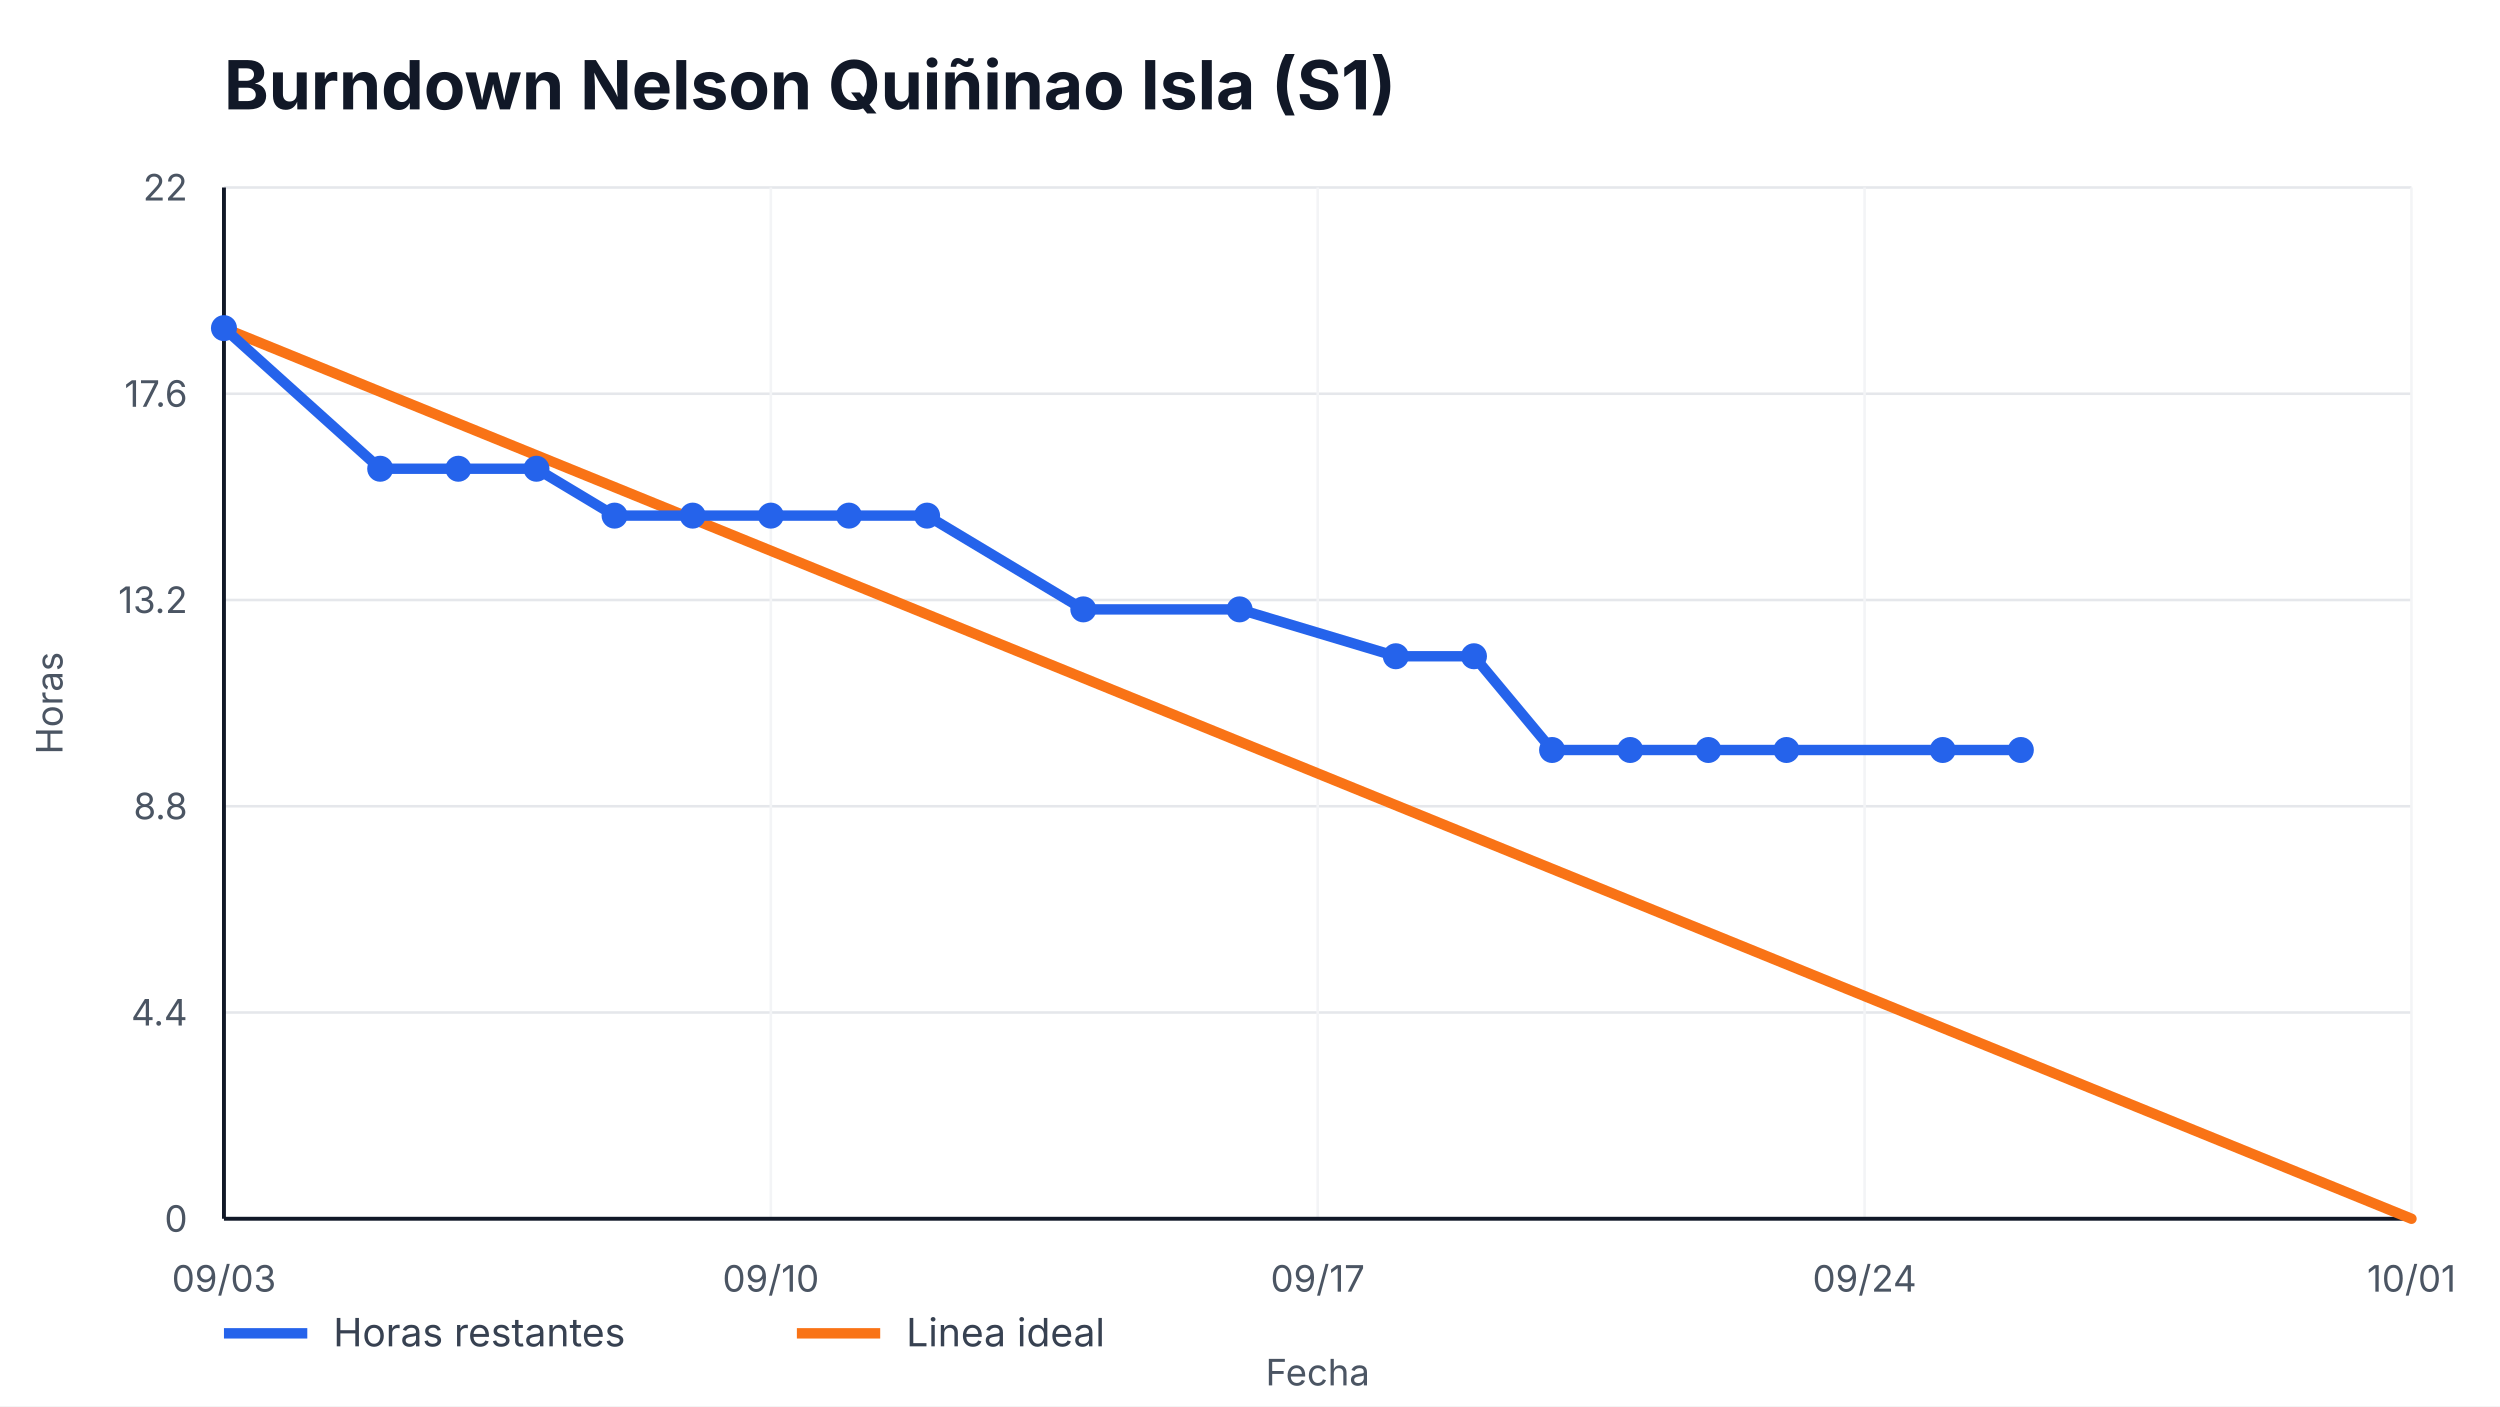
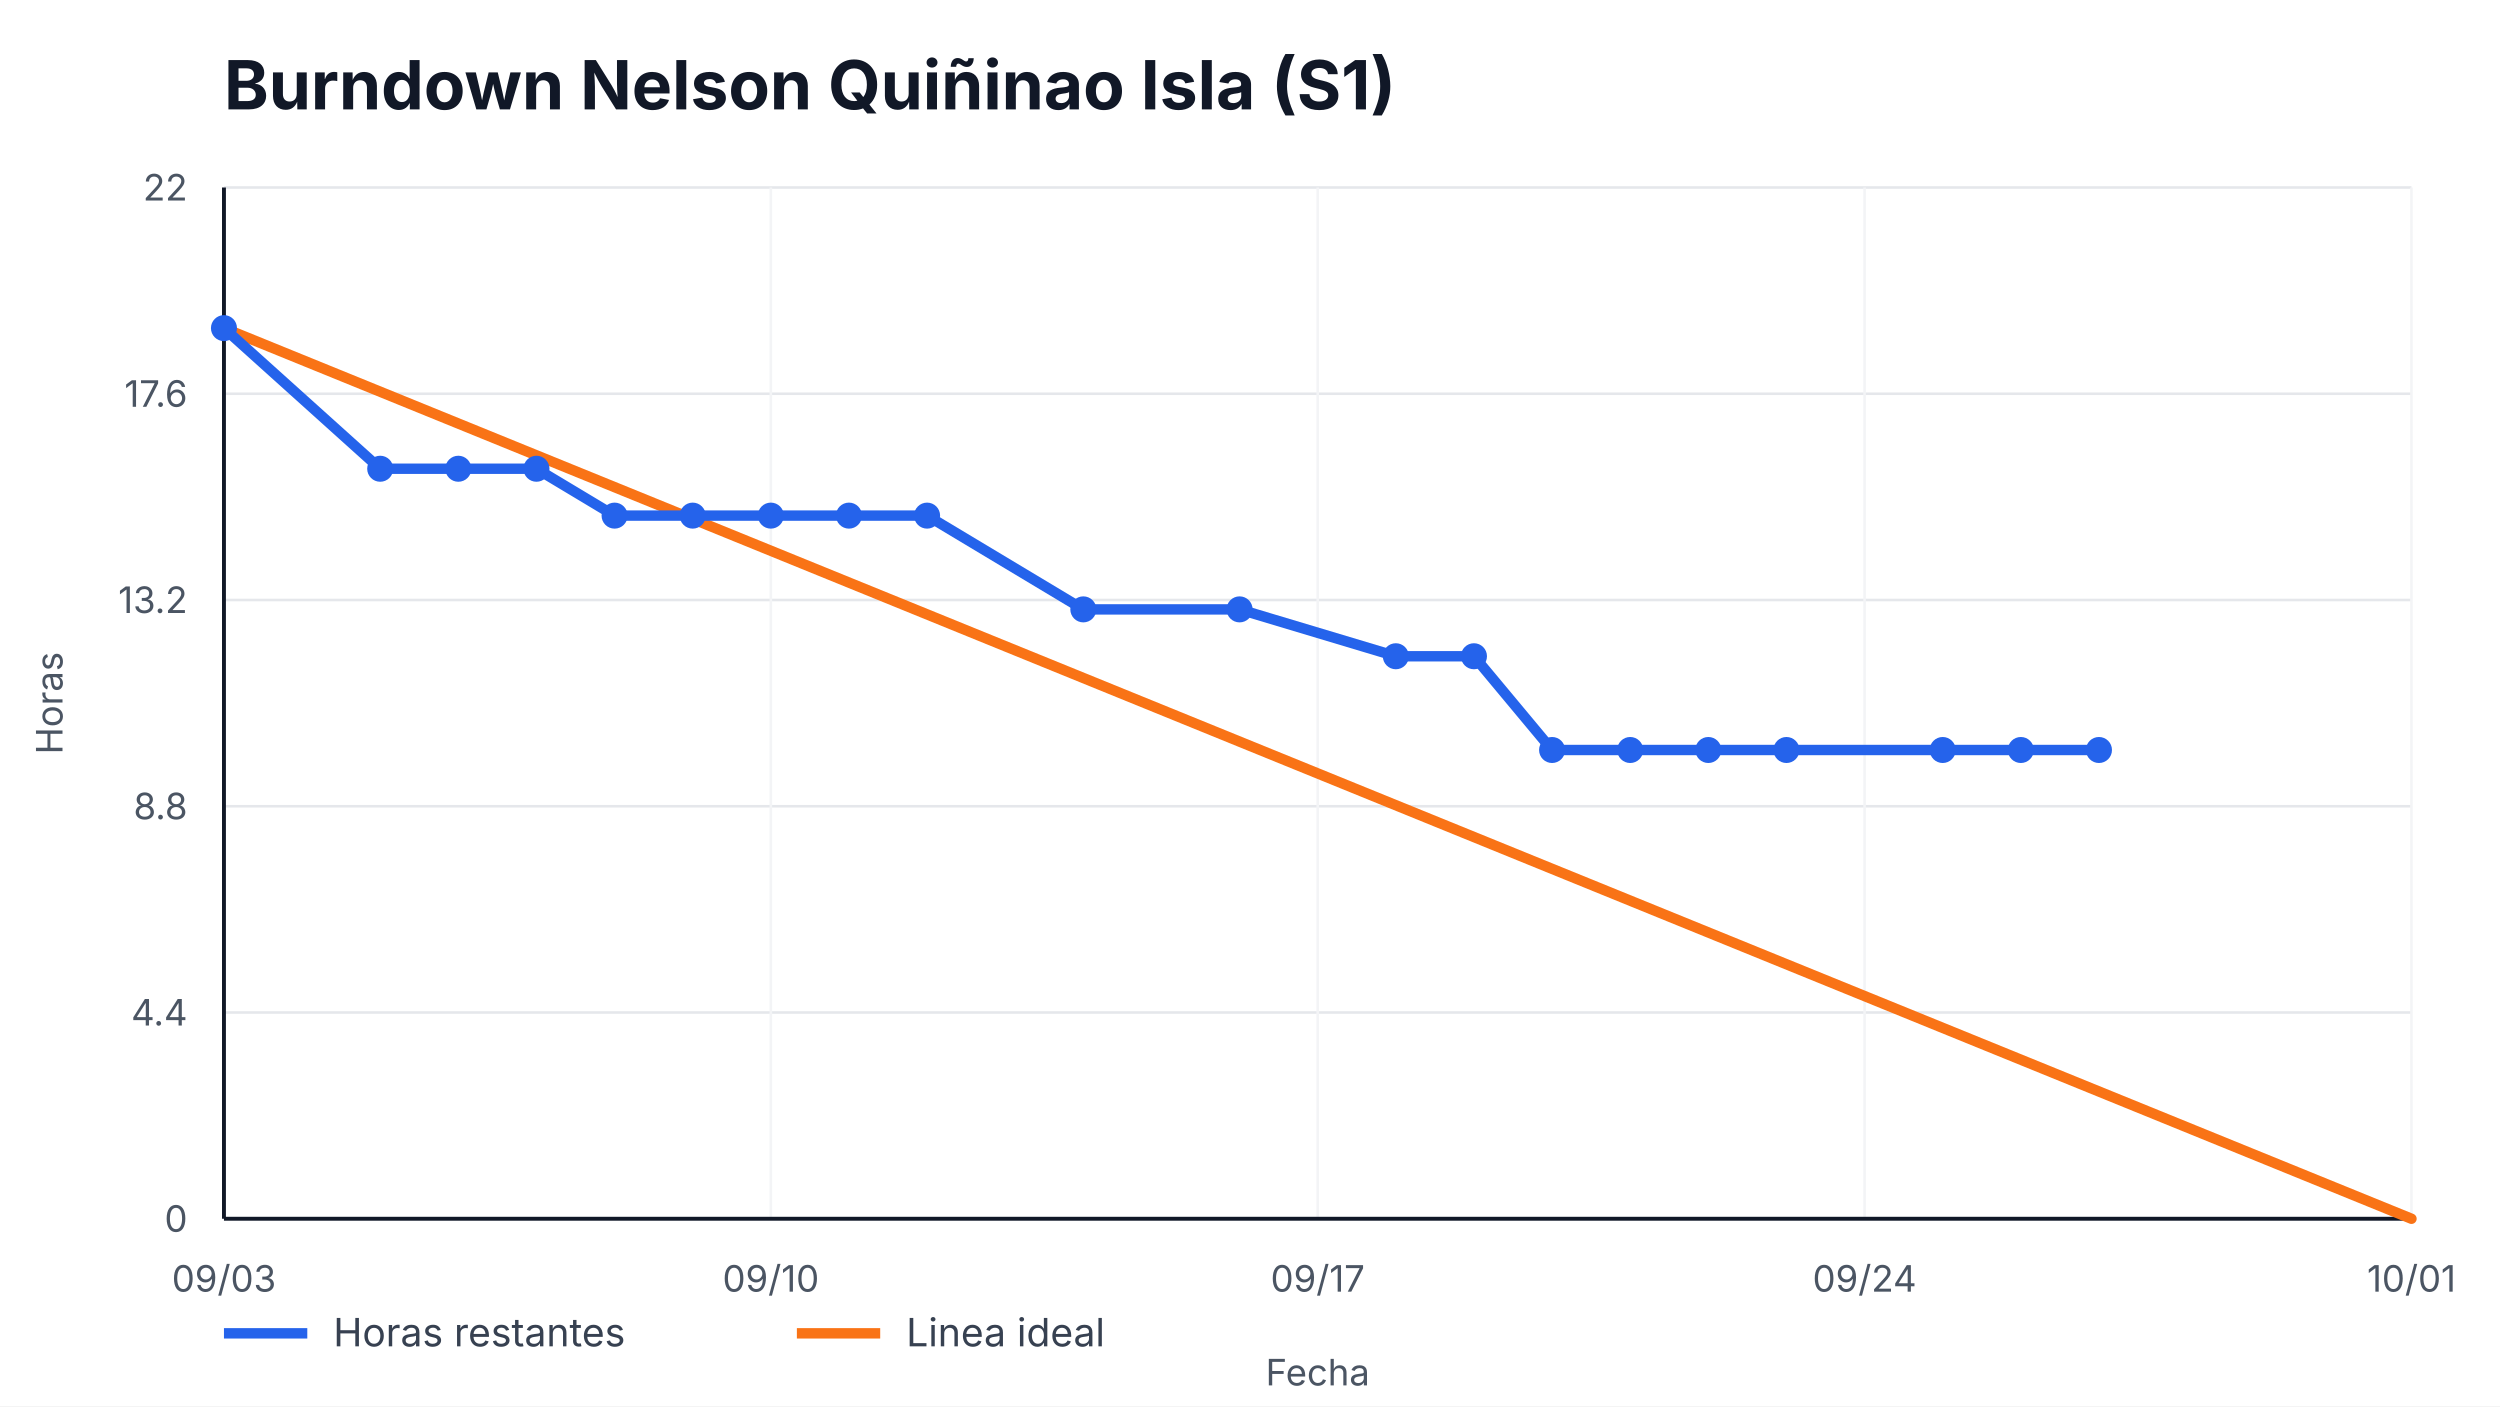
<svg xmlns="http://www.w3.org/2000/svg" width="960" height="540" viewBox="0 0 960 540" role="img" aria-label="Burndown Nelson Quiñinao Isla (S1)">
  <style>
    text { font-family: -apple-system, BlinkMacSystemFont, "Segoe UI", sans-serif; fill: #111827; }
    .title { font-size: 26px; font-weight: 700; }
    .axis { font-size: 14px; fill: #4b5563; }
    .legend { font-size: 15px; fill: #374151; }
    .overrun { font-size: 14px; font-weight: 700; fill: #b91c1c; }
  </style>
  <rect width="100%" height="100%" fill="#ffffff" />
  <text x="86" y="42" class="title">Burndown Nelson Quiñinao Isla (S1)</text>
  <g>
    <line x1="86" y1="468.00" x2="926" y2="468.00" stroke="#e5e7eb" />
    <line x1="86" y1="388.80" x2="926" y2="388.80" stroke="#e5e7eb" />
    <line x1="86" y1="309.60" x2="926" y2="309.60" stroke="#e5e7eb" />
    <line x1="86" y1="230.40" x2="926" y2="230.40" stroke="#e5e7eb" />
    <line x1="86" y1="151.20" x2="926" y2="151.20" stroke="#e5e7eb" />
    <line x1="86" y1="72.00" x2="926" y2="72.00" stroke="#e5e7eb" />
  </g>
  <g>
    <line x1="86.00" y1="72" x2="86.00" y2="468" stroke="#f3f4f6" />
    <text x="86.00" y="496" text-anchor="middle" class="axis">09/03</text>
    <line x1="296.00" y1="72" x2="296.00" y2="468" stroke="#f3f4f6" />
    <text x="296.00" y="496" text-anchor="middle" class="axis">09/10</text>
    <line x1="506.00" y1="72" x2="506.00" y2="468" stroke="#f3f4f6" />
    <text x="506.00" y="496" text-anchor="middle" class="axis">09/17</text>
    <line x1="716.00" y1="72" x2="716.00" y2="468" stroke="#f3f4f6" />
    <text x="716.00" y="496" text-anchor="middle" class="axis">09/24</text>
    <line x1="926.00" y1="72" x2="926.00" y2="468" stroke="#f3f4f6" />
    <text x="926.00" y="496" text-anchor="middle" class="axis">10/01</text>
  </g>
  <line x1="86" y1="468" x2="926" y2="468" stroke="#111827" stroke-width="1.5" />
  <line x1="86" y1="72" x2="86" y2="468" stroke="#111827" stroke-width="1.5" />
  <g>
    <text x="72" y="473.00" text-anchor="end" class="axis">0</text>
    <text x="72" y="393.80" text-anchor="end" class="axis">4.4</text>
    <text x="72" y="314.60" text-anchor="end" class="axis">8.8</text>
    <text x="72" y="235.40" text-anchor="end" class="axis">13.2</text>
    <text x="72" y="156.20" text-anchor="end" class="axis">17.6</text>
    <text x="72" y="77.00" text-anchor="end" class="axis">22</text>
  </g>
  <polyline points="86.00,126.00 926.00,468.00" fill="none" stroke="#f97316" stroke-width="4" stroke-linecap="round" />
-   <polyline points="86.00,126.00 146.00,180.00 176.00,180.00 206.00,180.00 236.00,198.00 266.00,198.00 296.00,198.00 326.00,198.00 356.00,198.00 416.00,234.00 476.00,234.00 536.00,252.00 566.00,252.00 596.00,288.00 626.00,288.00 656.00,288.00 686.00,288.00 746.00,288.00 776.00,288.00" fill="none" stroke="#2563eb" stroke-width="4" stroke-linecap="round" stroke-linejoin="round" />
+   <polyline points="86.00,126.00 146.00,180.00 176.00,180.00 206.00,180.00 236.00,198.00 266.00,198.00 296.00,198.00 326.00,198.00 356.00,198.00 416.00,234.00 476.00,234.00 536.00,252.00 566.00,252.00 596.00,288.00 626.00,288.00 656.00,288.00 686.00,288.00 746.00,288.00 776.00,288.00 806.00,288.00" fill="none" stroke="#2563eb" stroke-width="4" stroke-linecap="round" stroke-linejoin="round" />
  <g>
    <circle cx="86.00" cy="126.00" r="5" fill="#2563eb" />
    <circle cx="146.00" cy="180.00" r="5" fill="#2563eb" />
    <circle cx="176.00" cy="180.00" r="5" fill="#2563eb" />
    <circle cx="206.00" cy="180.00" r="5" fill="#2563eb" />
    <circle cx="236.00" cy="198.00" r="5" fill="#2563eb" />
    <circle cx="266.00" cy="198.00" r="5" fill="#2563eb" />
    <circle cx="296.00" cy="198.00" r="5" fill="#2563eb" />
    <circle cx="326.00" cy="198.00" r="5" fill="#2563eb" />
    <circle cx="356.00" cy="198.00" r="5" fill="#2563eb" />
    <circle cx="416.00" cy="234.00" r="5" fill="#2563eb" />
    <circle cx="476.00" cy="234.00" r="5" fill="#2563eb" />
    <circle cx="536.00" cy="252.00" r="5" fill="#2563eb" />
    <circle cx="566.00" cy="252.00" r="5" fill="#2563eb" />
    <circle cx="596.00" cy="288.00" r="5" fill="#2563eb" />
    <circle cx="626.00" cy="288.00" r="5" fill="#2563eb" />
    <circle cx="656.00" cy="288.00" r="5" fill="#2563eb" />
    <circle cx="686.00" cy="288.00" r="5" fill="#2563eb" />
    <circle cx="746.00" cy="288.00" r="5" fill="#2563eb" />
    <circle cx="776.00" cy="288.00" r="5" fill="#2563eb" />
+     <circle cx="806.00" cy="288.00" r="5" fill="#2563eb" />
  </g>
  <line x1="86" y1="512" x2="118" y2="512" stroke="#2563eb" stroke-width="4" />
  <text x="128" y="517" class="legend">Horas restantes</text>
  <line x1="306" y1="512" x2="338" y2="512" stroke="#f97316" stroke-width="4" />
  <text x="348" y="517" class="legend">Linea ideal</text>
  <text x="506.0" y="532" text-anchor="middle" class="axis">Fecha</text>
  <text x="24" y="270.0" transform="rotate(-90 24,270.0)" text-anchor="middle" class="axis">Horas</text>
</svg>
